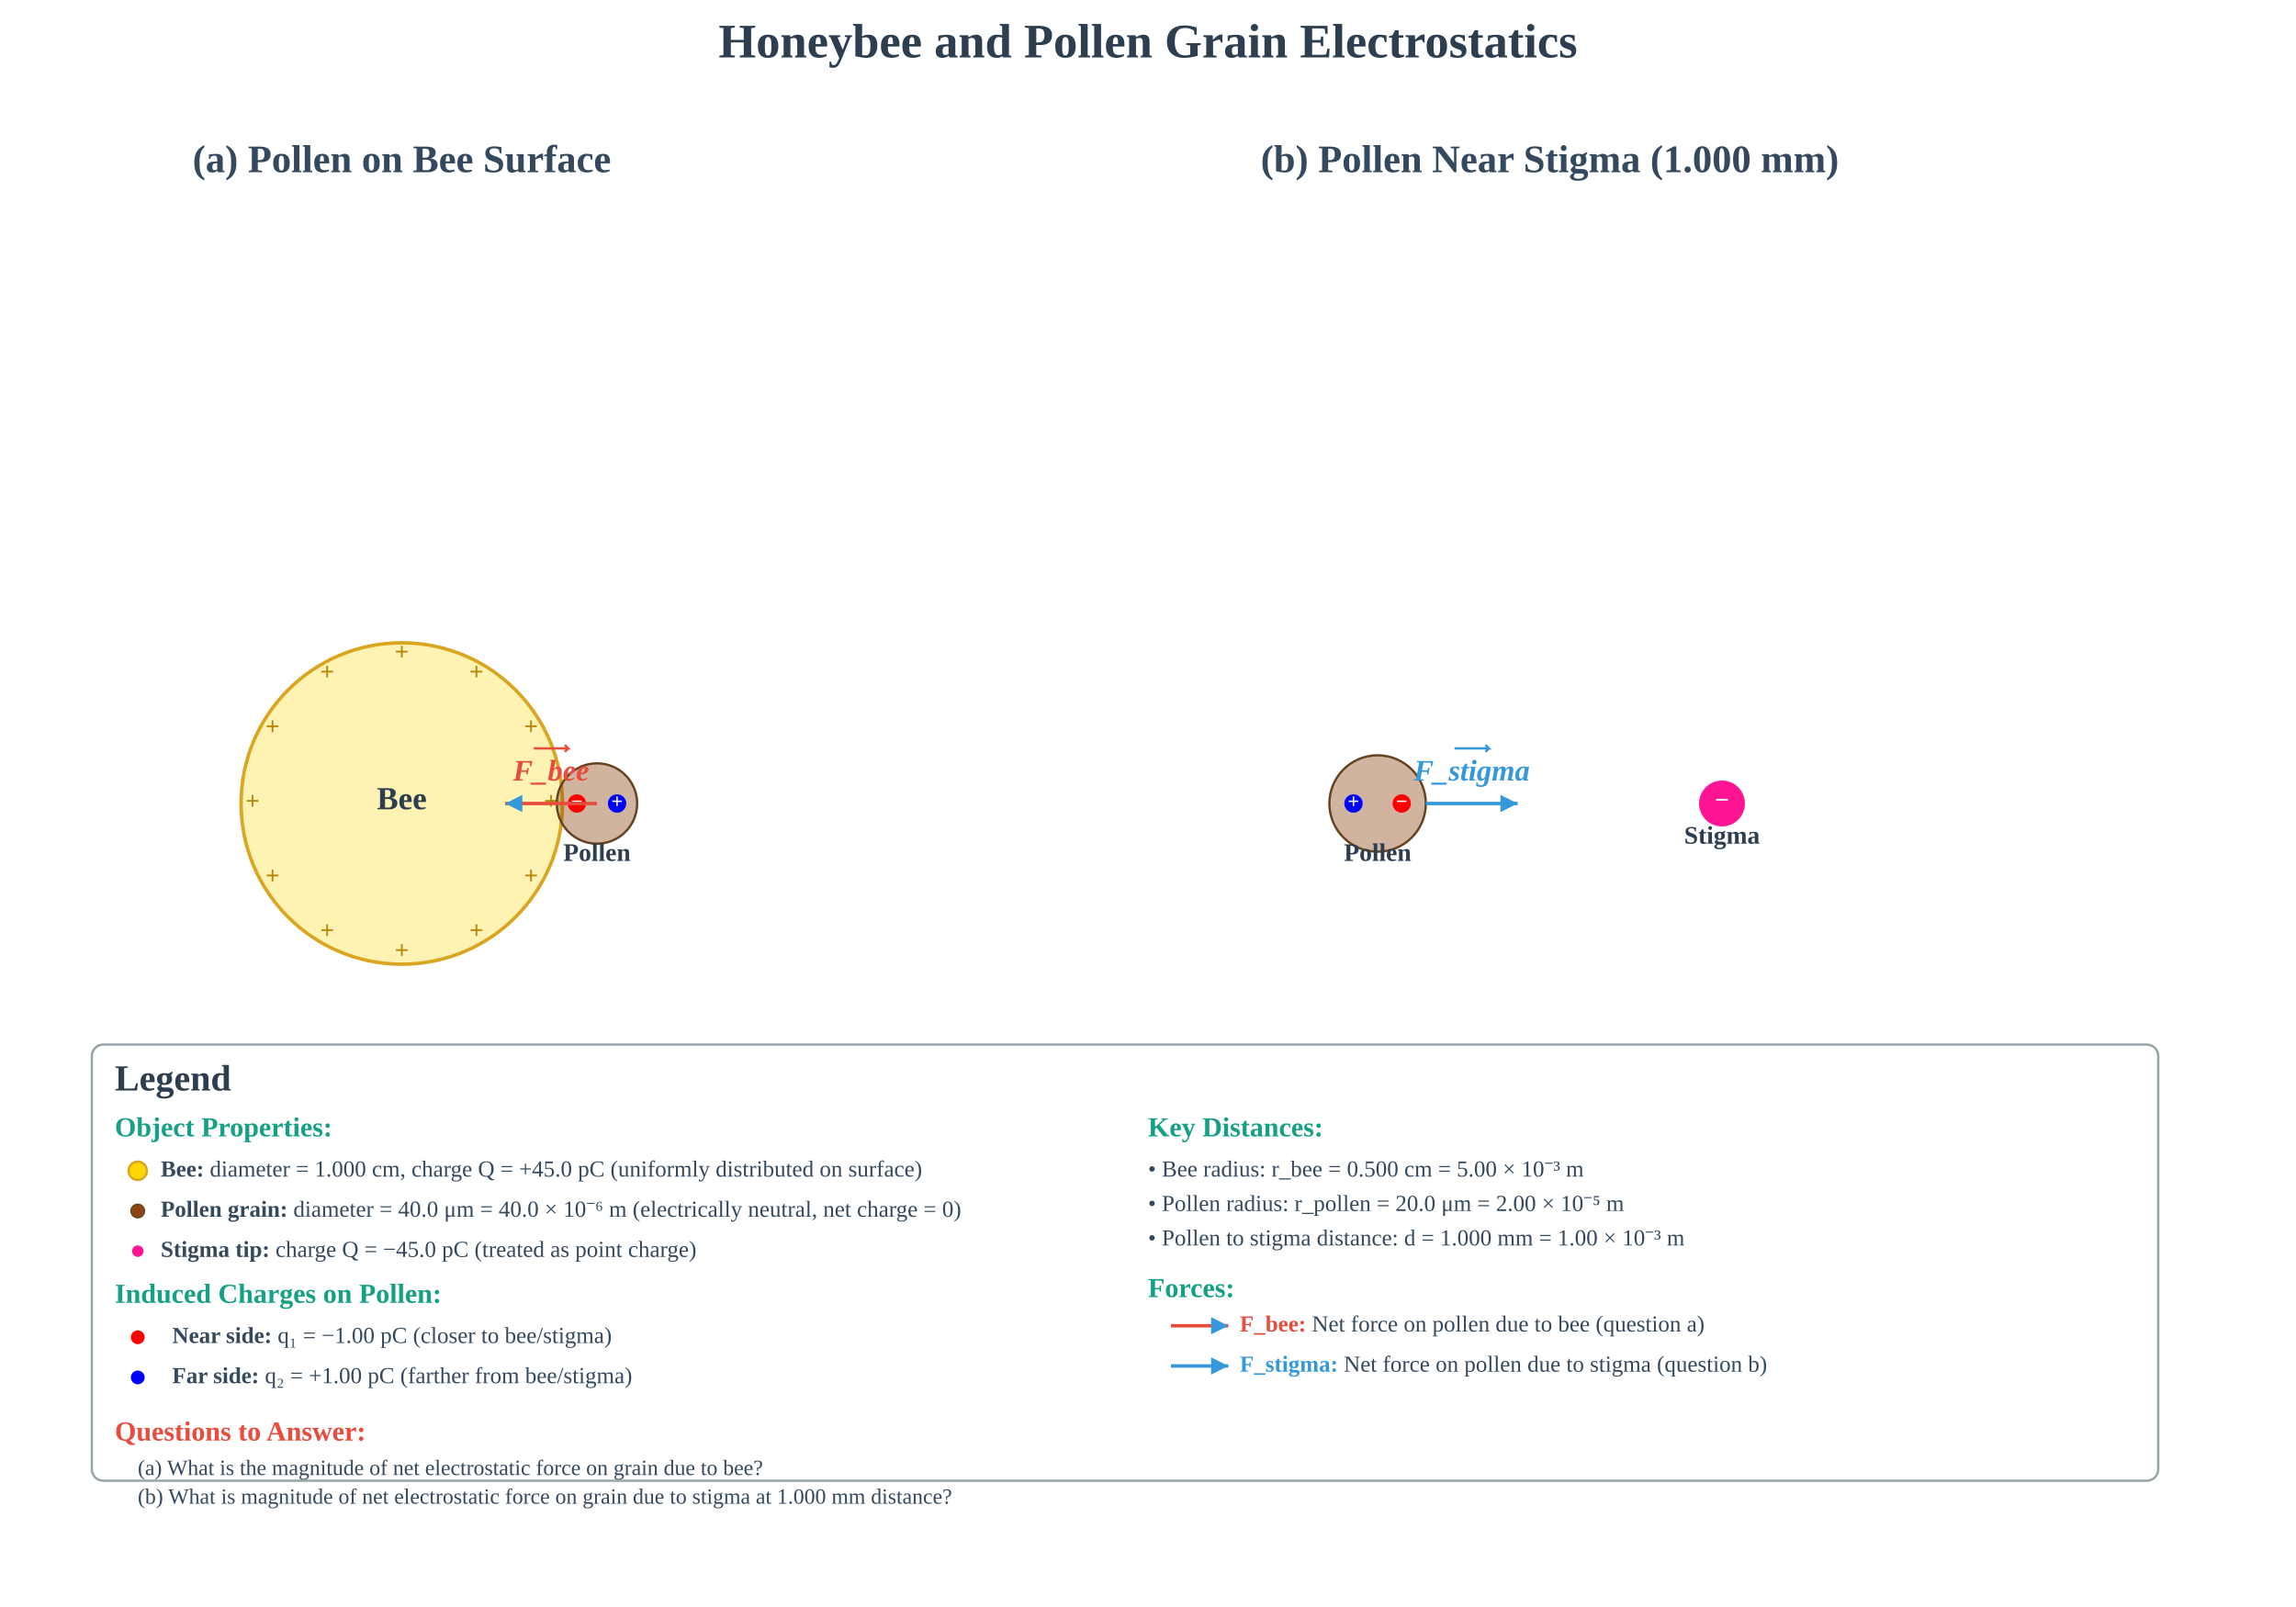
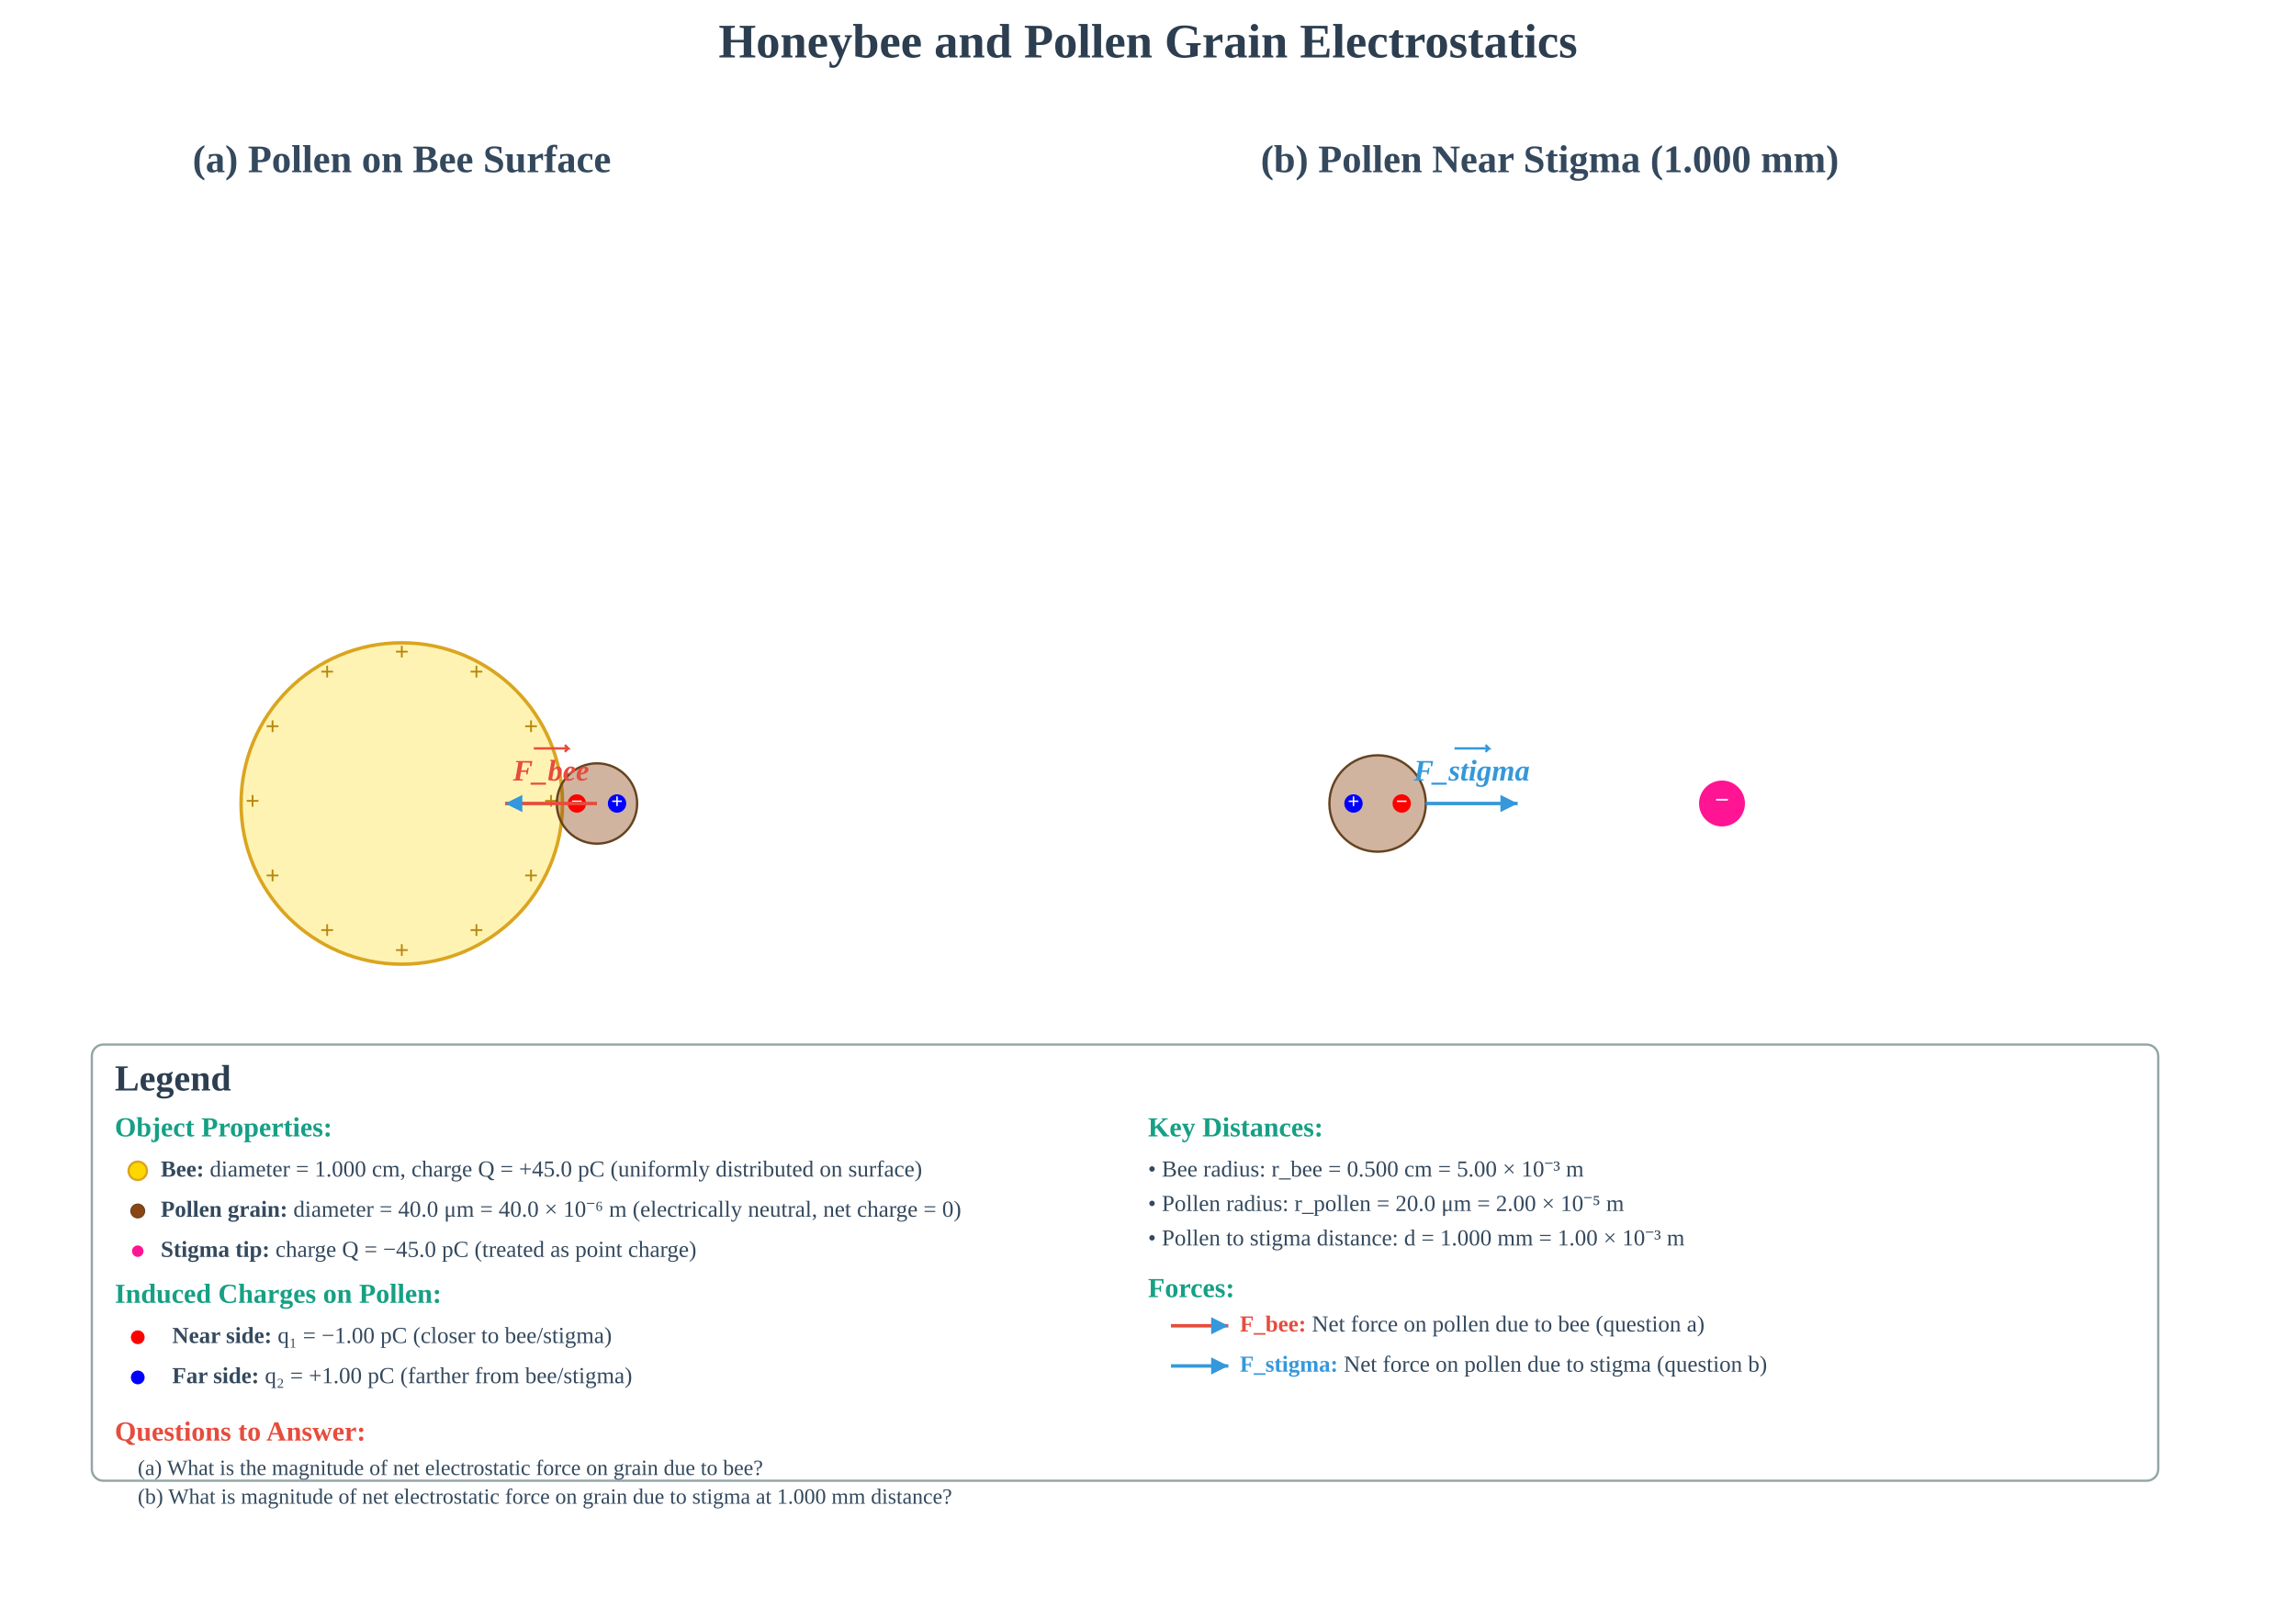
<svg xmlns="http://www.w3.org/2000/svg" viewBox="0 0 2000 1400">
  <rect width="2000" height="1400" fill="#ffffff" />
  <defs>
    <marker id="arrowRed" markerWidth="5" markerHeight="5" refX="5" refY="2.5" orient="auto">
      <path d="M 0 0 L 5 2.5 L 0 5 z" fill="#e74c3c" />
    </marker>
    <marker id="arrowBlue" markerWidth="5" markerHeight="5" refX="5" refY="2.5" orient="auto">
      <path d="M 0 0 L 5 2.5 L 0 5 z" fill="#3498db" />
    </marker>
    <marker id="arrowGreen" markerWidth="5" markerHeight="5" refX="5" refY="2.5" orient="auto">
      <path d="M 0 0 L 5 2.5 L 0 5 z" fill="#27ae60" />
    </marker>
    <marker id="arrowPurple" markerWidth="5" markerHeight="5" refX="5" refY="2.5" orient="auto">
      <path d="M 0 0 L 5 2.5 L 0 5 z" fill="#9b59b6" />
    </marker>
    <pattern id="chargePattern" x="0" y="0" width="40" height="40" patternUnits="userSpaceOnUse">
      <circle cx="12" cy="12" r="2.5" fill="#3498db" opacity="0.2" />
      <circle cx="28" cy="12" r="2.5" fill="#3498db" opacity="0.2" />
      <circle cx="20" cy="28" r="2.5" fill="#3498db" opacity="0.2" />
      <text x="20" y="22" font-size="13" fill="#2980b9" text-anchor="middle" opacity="0.3">+</text>
    </pattern>
  </defs>
  <text x="1000.0" y="50" text-anchor="middle" font-size="42" font-weight="bold" fill="#2c3e50">Honeybee and Pollen Grain Electrostatics</text>
  <g id="bee-pollen-view">
    <text x="350" y="150" text-anchor="middle" font-size="34" font-weight="bold" fill="#34495e">(a) Pollen on Bee Surface</text>
    <circle cx="350" cy="700.0" r="140" fill="#FFD700" fill-opacity="0.3" stroke="#DAA520" stroke-width="3" />
    <text x="480.0" y="705.0" text-anchor="middle" font-size="22" font-weight="bold" fill="#B8860B">+</text>
    <text x="462.583" y="770.0" text-anchor="middle" font-size="22" font-weight="bold" fill="#B8860B">+</text>
    <text x="415.0" y="817.583" text-anchor="middle" font-size="22" font-weight="bold" fill="#B8860B">+</text>
    <text x="350.0" y="835.0" text-anchor="middle" font-size="22" font-weight="bold" fill="#B8860B">+</text>
    <text x="285.0" y="817.583" text-anchor="middle" font-size="22" font-weight="bold" fill="#B8860B">+</text>
    <text x="237.417" y="770.0" text-anchor="middle" font-size="22" font-weight="bold" fill="#B8860B">+</text>
    <text x="220.0" y="705.0" text-anchor="middle" font-size="22" font-weight="bold" fill="#B8860B">+</text>
    <text x="237.417" y="640.0" text-anchor="middle" font-size="22" font-weight="bold" fill="#B8860B">+</text>
    <text x="285" y="592.417" text-anchor="middle" font-size="22" font-weight="bold" fill="#B8860B">+</text>
    <text x="350.0" y="575.0" text-anchor="middle" font-size="22" font-weight="bold" fill="#B8860B">+</text>
    <text x="415.0" y="592.417" text-anchor="middle" font-size="22" font-weight="bold" fill="#B8860B">+</text>
    <text x="462.583" y="640.0" text-anchor="middle" font-size="22" font-weight="bold" fill="#B8860B">+</text>
-     <text x="350" y="705.0" text-anchor="middle" font-size="28" font-weight="bold" fill="#2c3e50">Bee</text>
    <circle cx="520" cy="700.0" r="35" fill="#8B4513" fill-opacity="0.4" stroke="#654321" stroke-width="2" />
    <circle cx="502.5" cy="700.0" r="8" fill="#FF0000" />
    <text x="502.5" y="704.0" text-anchor="middle" font-size="18" font-weight="bold" fill="white">−</text>
    <circle cx="537.5" cy="700.0" r="8" fill="#0000FF" />
    <text x="537.5" y="704.0" text-anchor="middle" font-size="18" font-weight="bold" fill="white">+</text>
-     <text x="520" y="750.0" text-anchor="middle" font-size="22" font-weight="bold" fill="#2c3e50">Pollen</text>
    <g>
      <line x1="520" y1="700.0" x2="440" y2="700.0" stroke="#e74c3c" stroke-width="3" marker-end="url(#arrowBlue)" />
      <text x="480.0" y="680.0" text-anchor="middle" font-size="26" font-weight="bold" font-style="italic" fill="#e74c3c">F_bee</text>
      <path d="M 465.0 652.0 L 495.0 652.0 L 492.0 649.0 M 495.0 652.0 L 492.0 655.0" stroke="#e74c3c" stroke-width="2" fill="none" />
    </g>
  </g>
  <g id="pollen-stigma-view">
    <text x="1350.0" y="150" text-anchor="middle" font-size="34" font-weight="bold" fill="#34495e">(b) Pollen Near Stigma (1.000 mm)</text>
    <circle cx="1200.0" cy="700.0" r="42" fill="#8B4513" fill-opacity="0.4" stroke="#654321" stroke-width="2" />
    <circle cx="1221.0" cy="700.0" r="8" fill="#FF0000" />
    <text x="1221.0" y="704.0" text-anchor="middle" font-size="18" font-weight="bold" fill="white">−</text>
    <circle cx="1179.0" cy="700.0" r="8" fill="#0000FF" />
    <text x="1179.0" y="704.0" text-anchor="middle" font-size="18" font-weight="bold" fill="white">+</text>
-     <text x="1200.0" y="750.0" text-anchor="middle" font-size="22" font-weight="bold" fill="#2c3e50">Pollen</text>
    <circle cx="1500.0" cy="700.0" r="20" fill="#FF1493" />
    <text x="1500.0" y="704.0" text-anchor="middle" font-size="22" font-weight="bold" fill="white">−</text>
-     <text x="1500.0" y="735.0" text-anchor="middle" font-size="22" font-weight="bold" fill="#2c3e50">Stigma</text>
    <g>
      <line x1="1242.0" y1="700.0" x2="1322.0" y2="700.0" stroke="#3498db" stroke-width="3" marker-end="url(#arrowBlue)" />
      <text x="1282.0" y="680.0" text-anchor="middle" font-size="26" font-weight="bold" font-style="italic" fill="#3498db">F_stigma</text>
      <path d="M 1267.0 652.0 L 1297.0 652.0 L 1294.0 649.0 M 1297.0 652.0 L 1294.0 655.0" stroke="#3498db" stroke-width="2" fill="none" />
    </g>
  </g>
  <g id="legend">
    <rect x="80" y="910" width="1800" height="380" fill="white" stroke="#95a5a6" stroke-width="2" rx="10" />
    <text x="100" y="950" font-size="32" font-weight="bold" fill="#2c3e50">Legend</text>
    <text x="100" y="990" font-size="24" font-weight="bold" fill="#16a085">Object Properties:</text>
    <circle cx="120" cy="1020" r="8" fill="#FFD700" stroke="#DAA520" stroke-width="2" />
    <text x="140" y="1025" font-size="20" fill="#34495e">
      <tspan font-weight="bold">Bee:</tspan> diameter = 1.000 cm, charge Q = +45.0 pC (uniformly distributed on surface)
  </text>
    <circle cx="120" cy="1055" r="6" fill="#8B4513" stroke="#654321" stroke-width="1" />
    <text x="140" y="1060" font-size="20" fill="#34495e">
      <tspan font-weight="bold">Pollen grain:</tspan> diameter = 40.0 μm = 40.0 × 10⁻⁶ m (electrically neutral, net charge = 0)
  </text>
    <circle cx="120" cy="1090" r="5" fill="#FF1493" />
    <text x="140" y="1095" font-size="20" fill="#34495e">
      <tspan font-weight="bold">Stigma tip:</tspan> charge Q = −45.0 pC (treated as point charge)
  </text>
    <text x="100" y="1135" font-size="24" font-weight="bold" fill="#16a085">Induced Charges on Pollen:</text>
    <circle cx="120" cy="1165" r="6" fill="#FF0000" />
    <text x="135" cy="1169" font-size="16" font-weight="bold" fill="white">−</text>
    <text x="150" y="1170" font-size="20" fill="#34495e">
      <tspan font-weight="bold">Near side:</tspan> q₁ = −1.00 pC (closer to bee/stigma)
  </text>
    <circle cx="120" cy="1200" r="6" fill="#0000FF" />
    <text x="135" cy="1204" font-size="16" font-weight="bold" fill="white">+</text>
    <text x="150" y="1205" font-size="20" fill="#34495e">
      <tspan font-weight="bold">Far side:</tspan> q₂ = +1.00 pC (farther from bee/stigma)
  </text>
    <text x="1000" y="990" font-size="24" font-weight="bold" fill="#16a085">Key Distances:</text>
    <text x="1000" y="1025" font-size="20" fill="#34495e">
    • Bee radius: r_bee = 0.500 cm = 5.00 × 10⁻³ m
  </text>
    <text x="1000" y="1055" font-size="20" fill="#34495e">
    • Pollen radius: r_pollen = 20.0 μm = 2.00 × 10⁻⁵ m
  </text>
    <text x="1000" y="1085" font-size="20" fill="#34495e">
    • Pollen to stigma distance: d = 1.000 mm = 1.00 × 10⁻³ m
  </text>
    <text x="1000" y="1130" font-size="24" font-weight="bold" fill="#16a085">Forces:</text>
    <line x1="1020" y1="1155" x2="1070" y2="1155" stroke="#e74c3c" stroke-width="3" marker-end="url(#arrowBlue)" />
    <text x="1080" y="1160" font-size="20" fill="#34495e">
      <tspan font-weight="bold" fill="#e74c3c">F_bee:</tspan> Net force on pollen due to bee (question a)
  </text>
    <line x1="1020" y1="1190" x2="1070" y2="1190" stroke="#3498db" stroke-width="3" marker-end="url(#arrowBlue)" />
    <text x="1080" y="1195" font-size="20" fill="#34495e">
      <tspan font-weight="bold" fill="#3498db">F_stigma:</tspan> Net force on pollen due to stigma (question b)
  </text>
    <text x="100" y="1255" font-size="24" font-weight="bold" fill="#e74c3c">Questions to Answer:</text>
    <text x="120" y="1285" font-size="19" fill="#34495e">(a) What is the magnitude of net electrostatic force on grain due to bee?</text>
    <text x="120" y="1310" font-size="19" fill="#34495e">(b) What is magnitude of net electrostatic force on grain due to stigma at 1.000 mm distance?</text>
  </g>
</svg>
